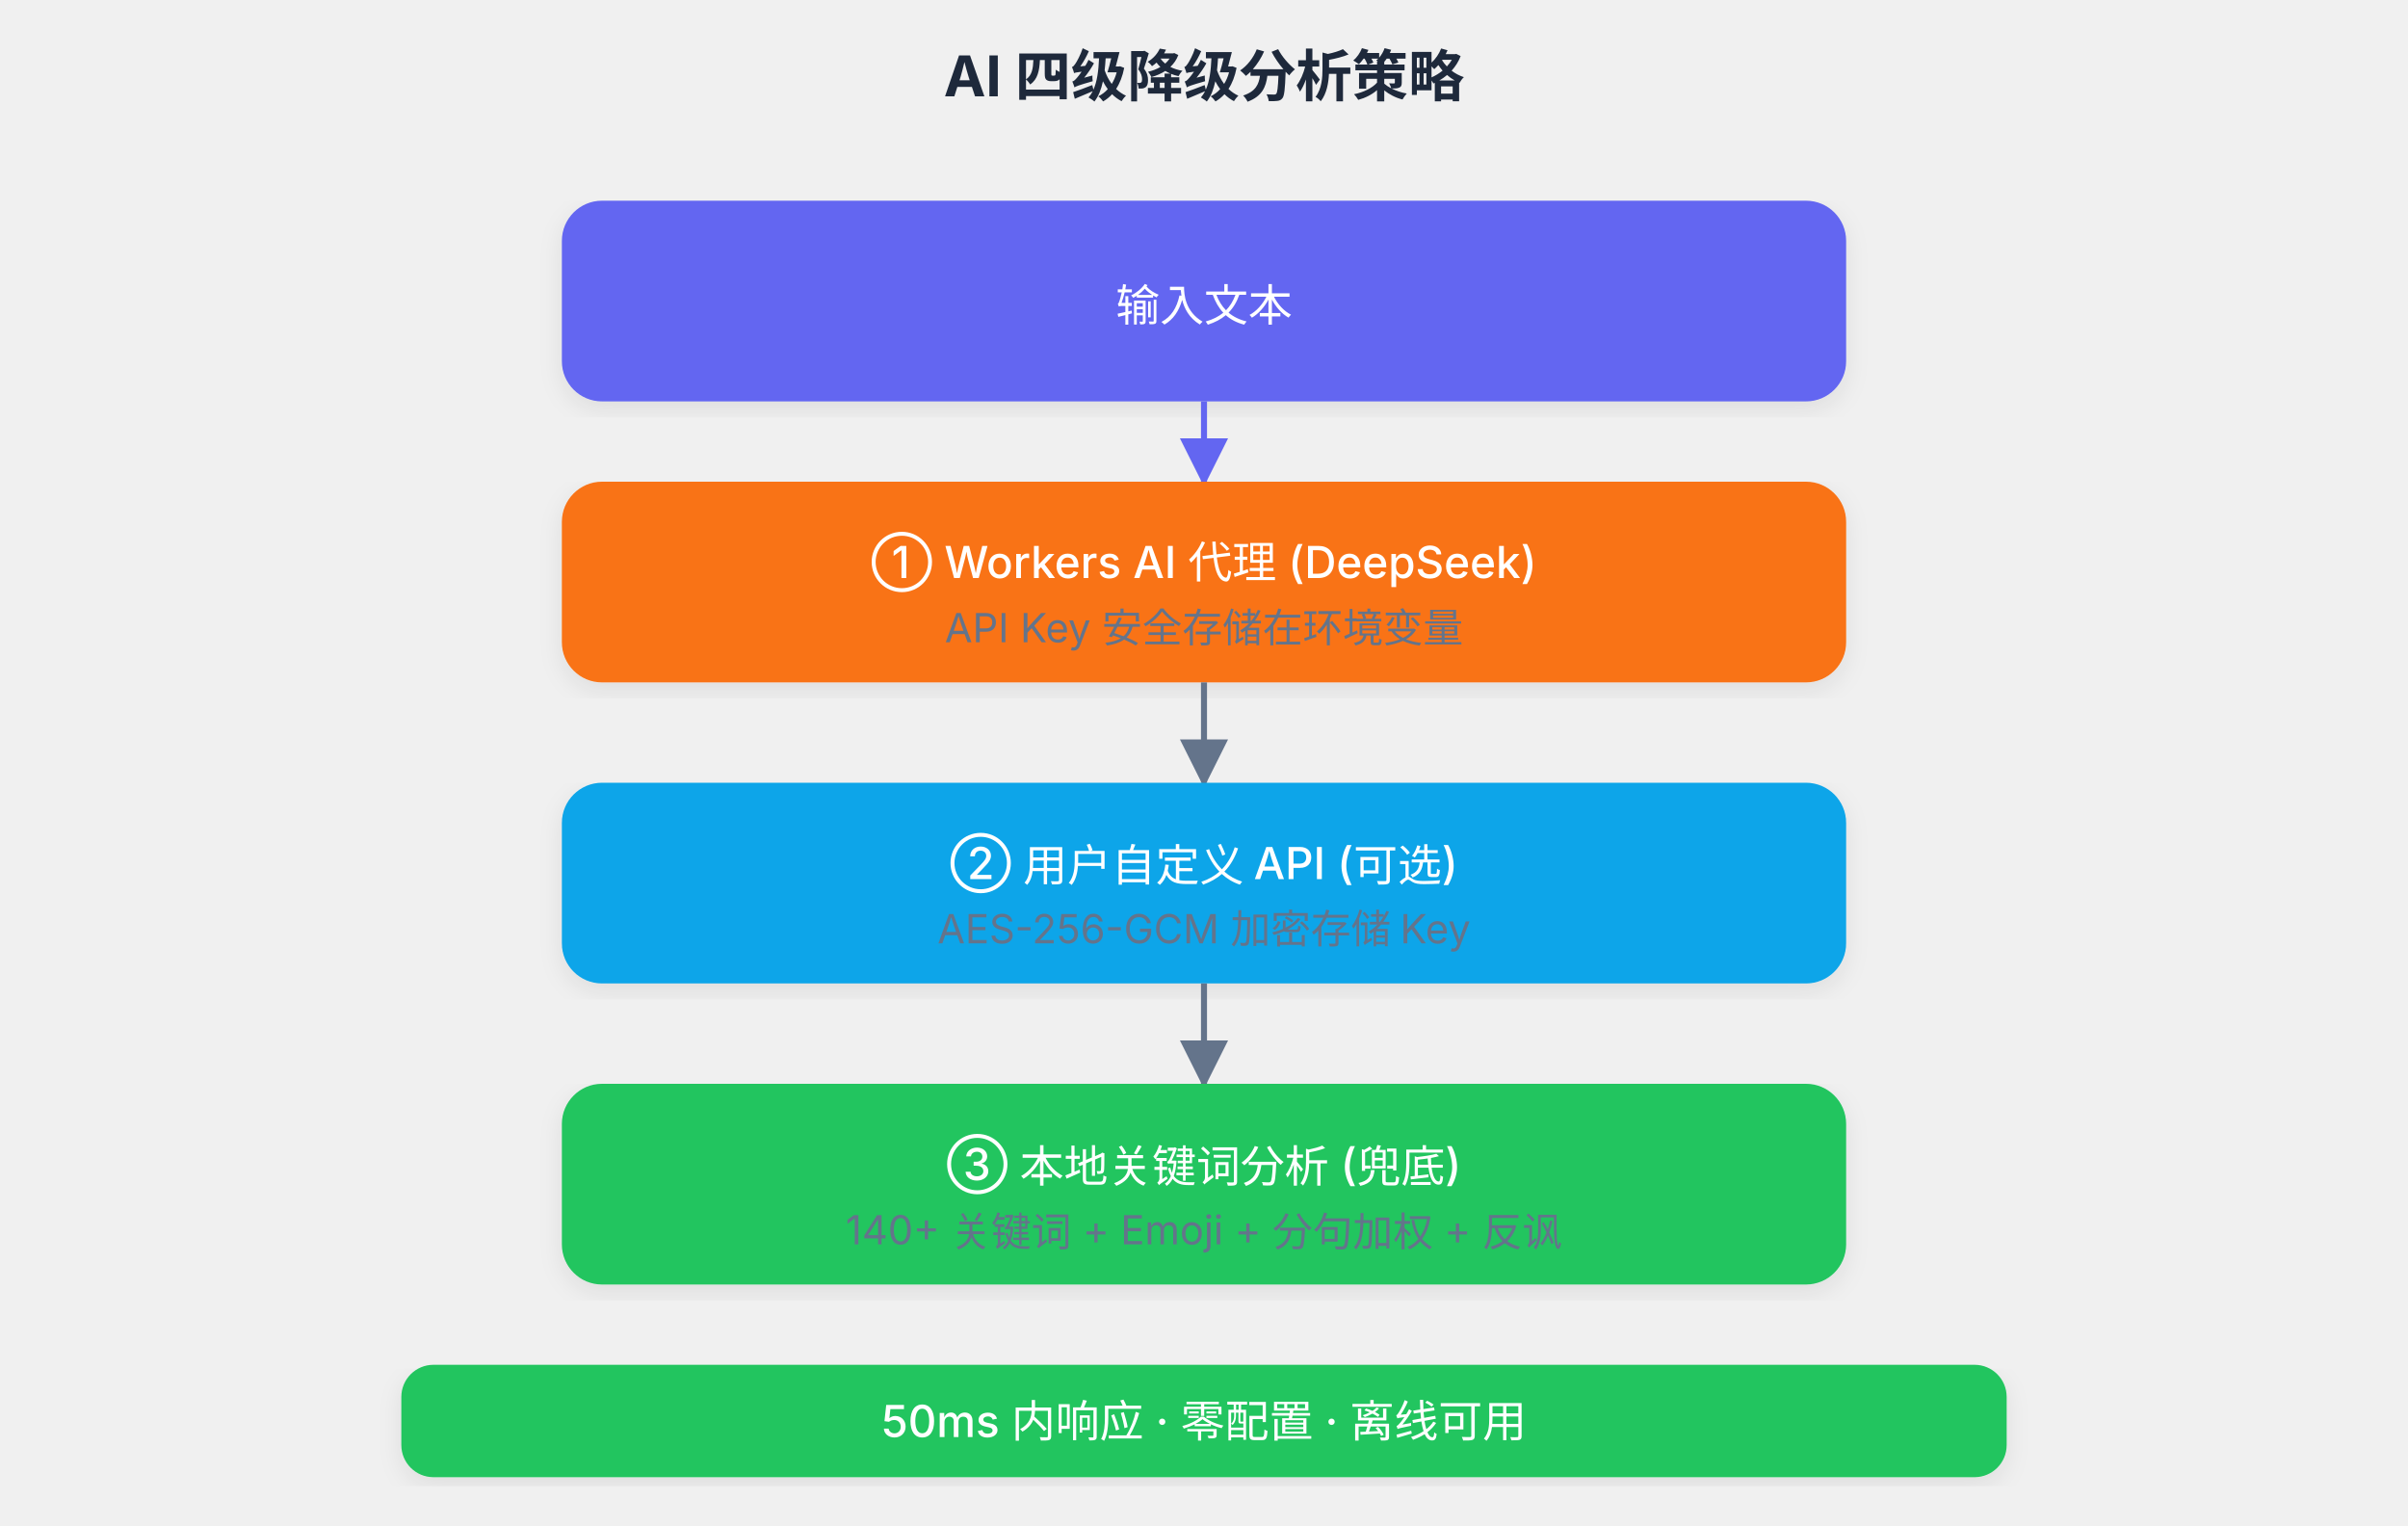
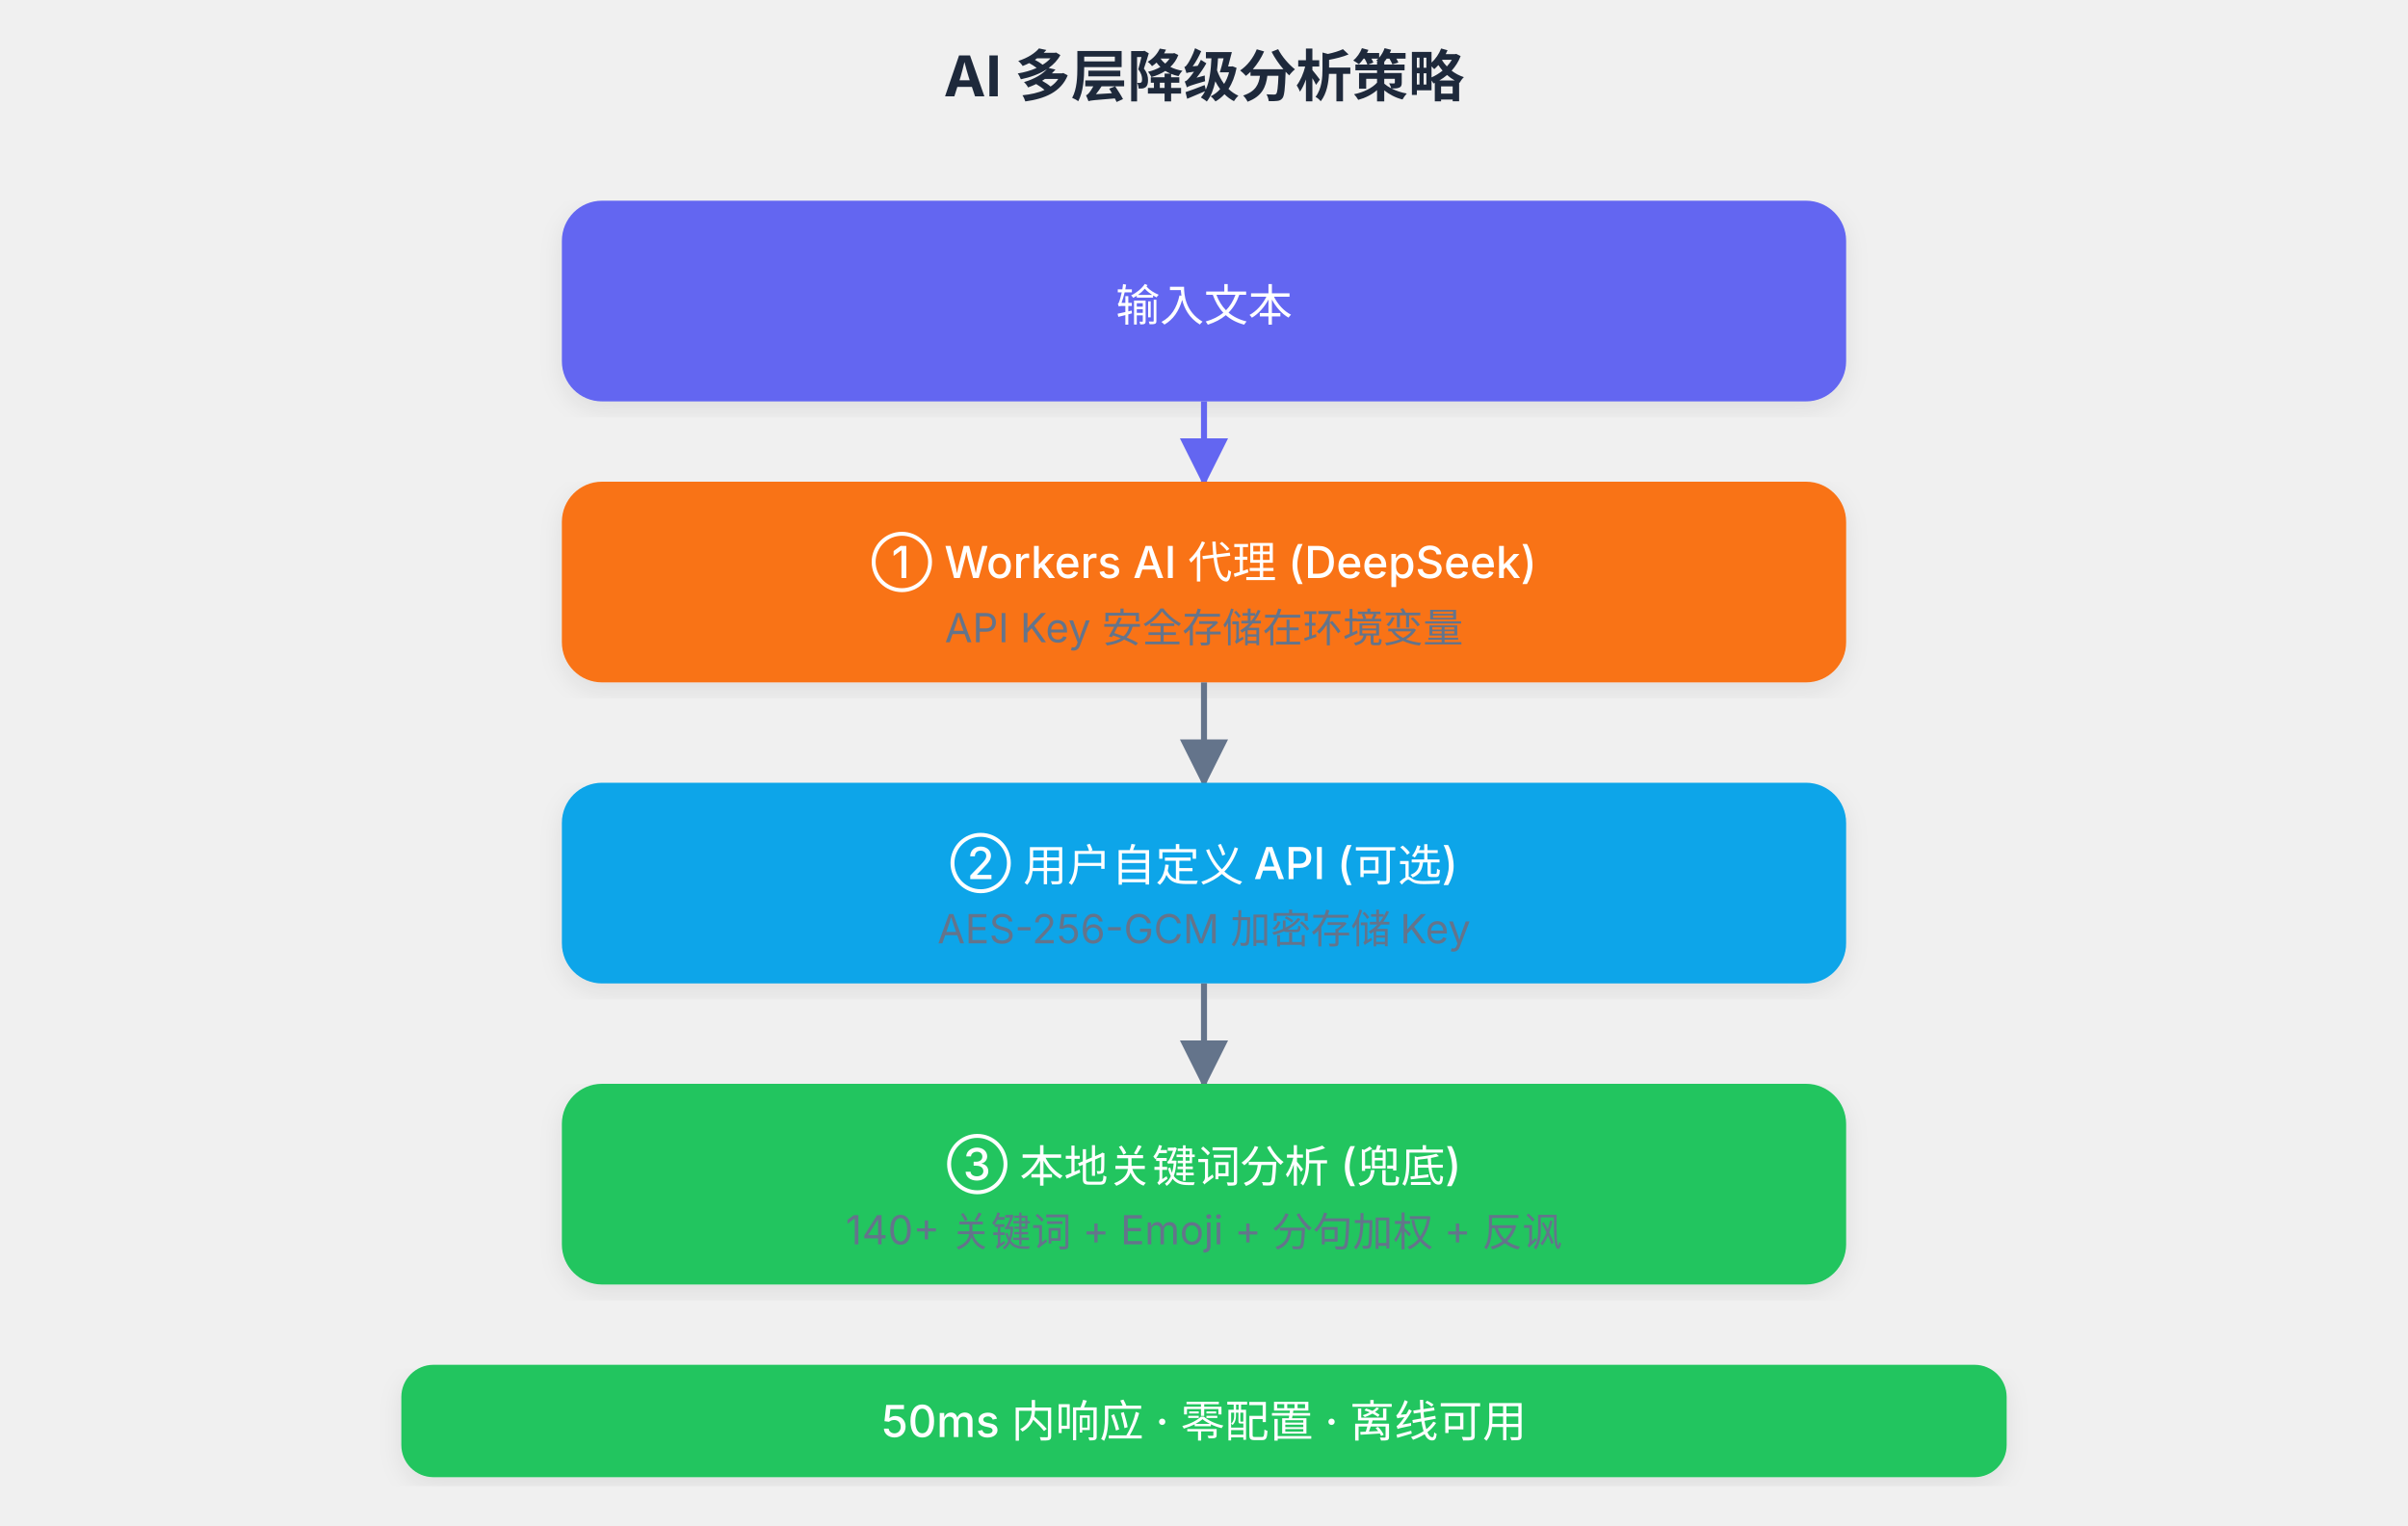
<svg xmlns="http://www.w3.org/2000/svg" viewBox="0 0 600 380" width="600" height="380" id="tech-ai-degradation">
  <defs>
    <filter id="shadow" x="-4%" y="-4%" width="108%" height="112%">
      <feDropShadow dx="0" dy="2" stdDeviation="3" flood-opacity="0.08" />
    </filter>
    <marker id="arrow" viewBox="0 0 10 10" refX="9" refY="5" markerWidth="8" markerHeight="8" orient="auto-start-reverse">
      <path d="M 0 0 L 10 5 L 0 10 z" fill="#64748b" />
    </marker>
    <marker id="arrow-indigo" viewBox="0 0 10 10" refX="9" refY="5" markerWidth="8" markerHeight="8" orient="auto-start-reverse">
      <path d="M 0 0 L 10 5 L 0 10 z" fill="#6366f1" />
    </marker>
    <marker id="arrow-green" viewBox="0 0 10 10" refX="9" refY="5" markerWidth="8" markerHeight="8" orient="auto-start-reverse">
      <path d="M 0 0 L 10 5 L 0 10 z" fill="#22c55e" />
    </marker>
    <marker id="arrow-purple" viewBox="0 0 10 10" refX="9" refY="5" markerWidth="8" markerHeight="8" orient="auto-start-reverse">
      <path d="M 0 0 L 10 5 L 0 10 z" fill="#a855f7" />
    </marker>
  </defs>
  <style>
  text { font-family: -apple-system, 'Segoe UI', 'Noto Sans SC', sans-serif; }
  .title { font-size: 13px; font-weight: 600; fill: #ffffff; }
  .label { font-size: 11px; font-weight: 500; fill: #1e293b; }
  .label-sm { font-size: 10px; fill: #64748b; }
  .label-white { font-size: 11px; font-weight: 500; fill: #ffffff; }
  .box { rx: 10; ry: 10; filter: url(#shadow); }
  .box-sm { rx: 8; ry: 8; filter: url(#shadow); }
  .section-title { font-size: 14px; font-weight: 700; fill: #1e293b; }
</style>
-   <text x="300" y="24" text-anchor="middle" class="section-title">AI 四级降级分析策略</text>
+   <text x="300" y="24" text-anchor="middle" class="section-title">AI 多层降级分析策略</text>
  <rect x="140" y="50" width="320" height="50" fill="#6366f1" class="box" />
  <text x="300" y="80" text-anchor="middle" class="label-white">输入文本</text>
  <line x1="300" y1="100" x2="300" y2="120" stroke="#6366f1" stroke-width="1.5" marker-end="url(#arrow-indigo)" />
  <rect x="140" y="120" width="320" height="50" fill="#f97316" class="box" />
  <text x="300" y="144" text-anchor="middle" class="label-white">① Workers AI 代理 (DeepSeek)</text>
  <text x="300" y="160" text-anchor="middle" class="label-sm">API Key 安全存储在环境变量</text>
  <line x1="300" y1="170" x2="300" y2="195" stroke="#64748b" stroke-width="1.5" marker-end="url(#arrow)" />
  <rect x="140" y="195" width="320" height="50" fill="#0ea5e9" class="box" />
  <text x="300" y="219" text-anchor="middle" class="label-white">② 用户自定义 API (可选)</text>
  <text x="300" y="235" text-anchor="middle" class="label-sm">AES-256-GCM 加密存储 Key</text>
  <line x1="300" y1="245" x2="300" y2="270" stroke="#64748b" stroke-width="1.5" marker-end="url(#arrow)" />
  <rect x="140" y="270" width="320" height="50" fill="#22c55e" class="box" />
  <text x="300" y="294" text-anchor="middle" class="label-white">③ 本地关键词分析 (兜底)</text>
  <text x="300" y="310" text-anchor="middle" class="label-sm">140+ 关键词 + Emoji + 分句加权 + 反讽</text>
  <rect x="100" y="340" width="400" height="28" fill="#22c55e" class="box-sm" />
  <text x="300" y="358" text-anchor="middle" class="label-white">50ms 内响应 · 零配置 · 离线可用</text>
</svg>
